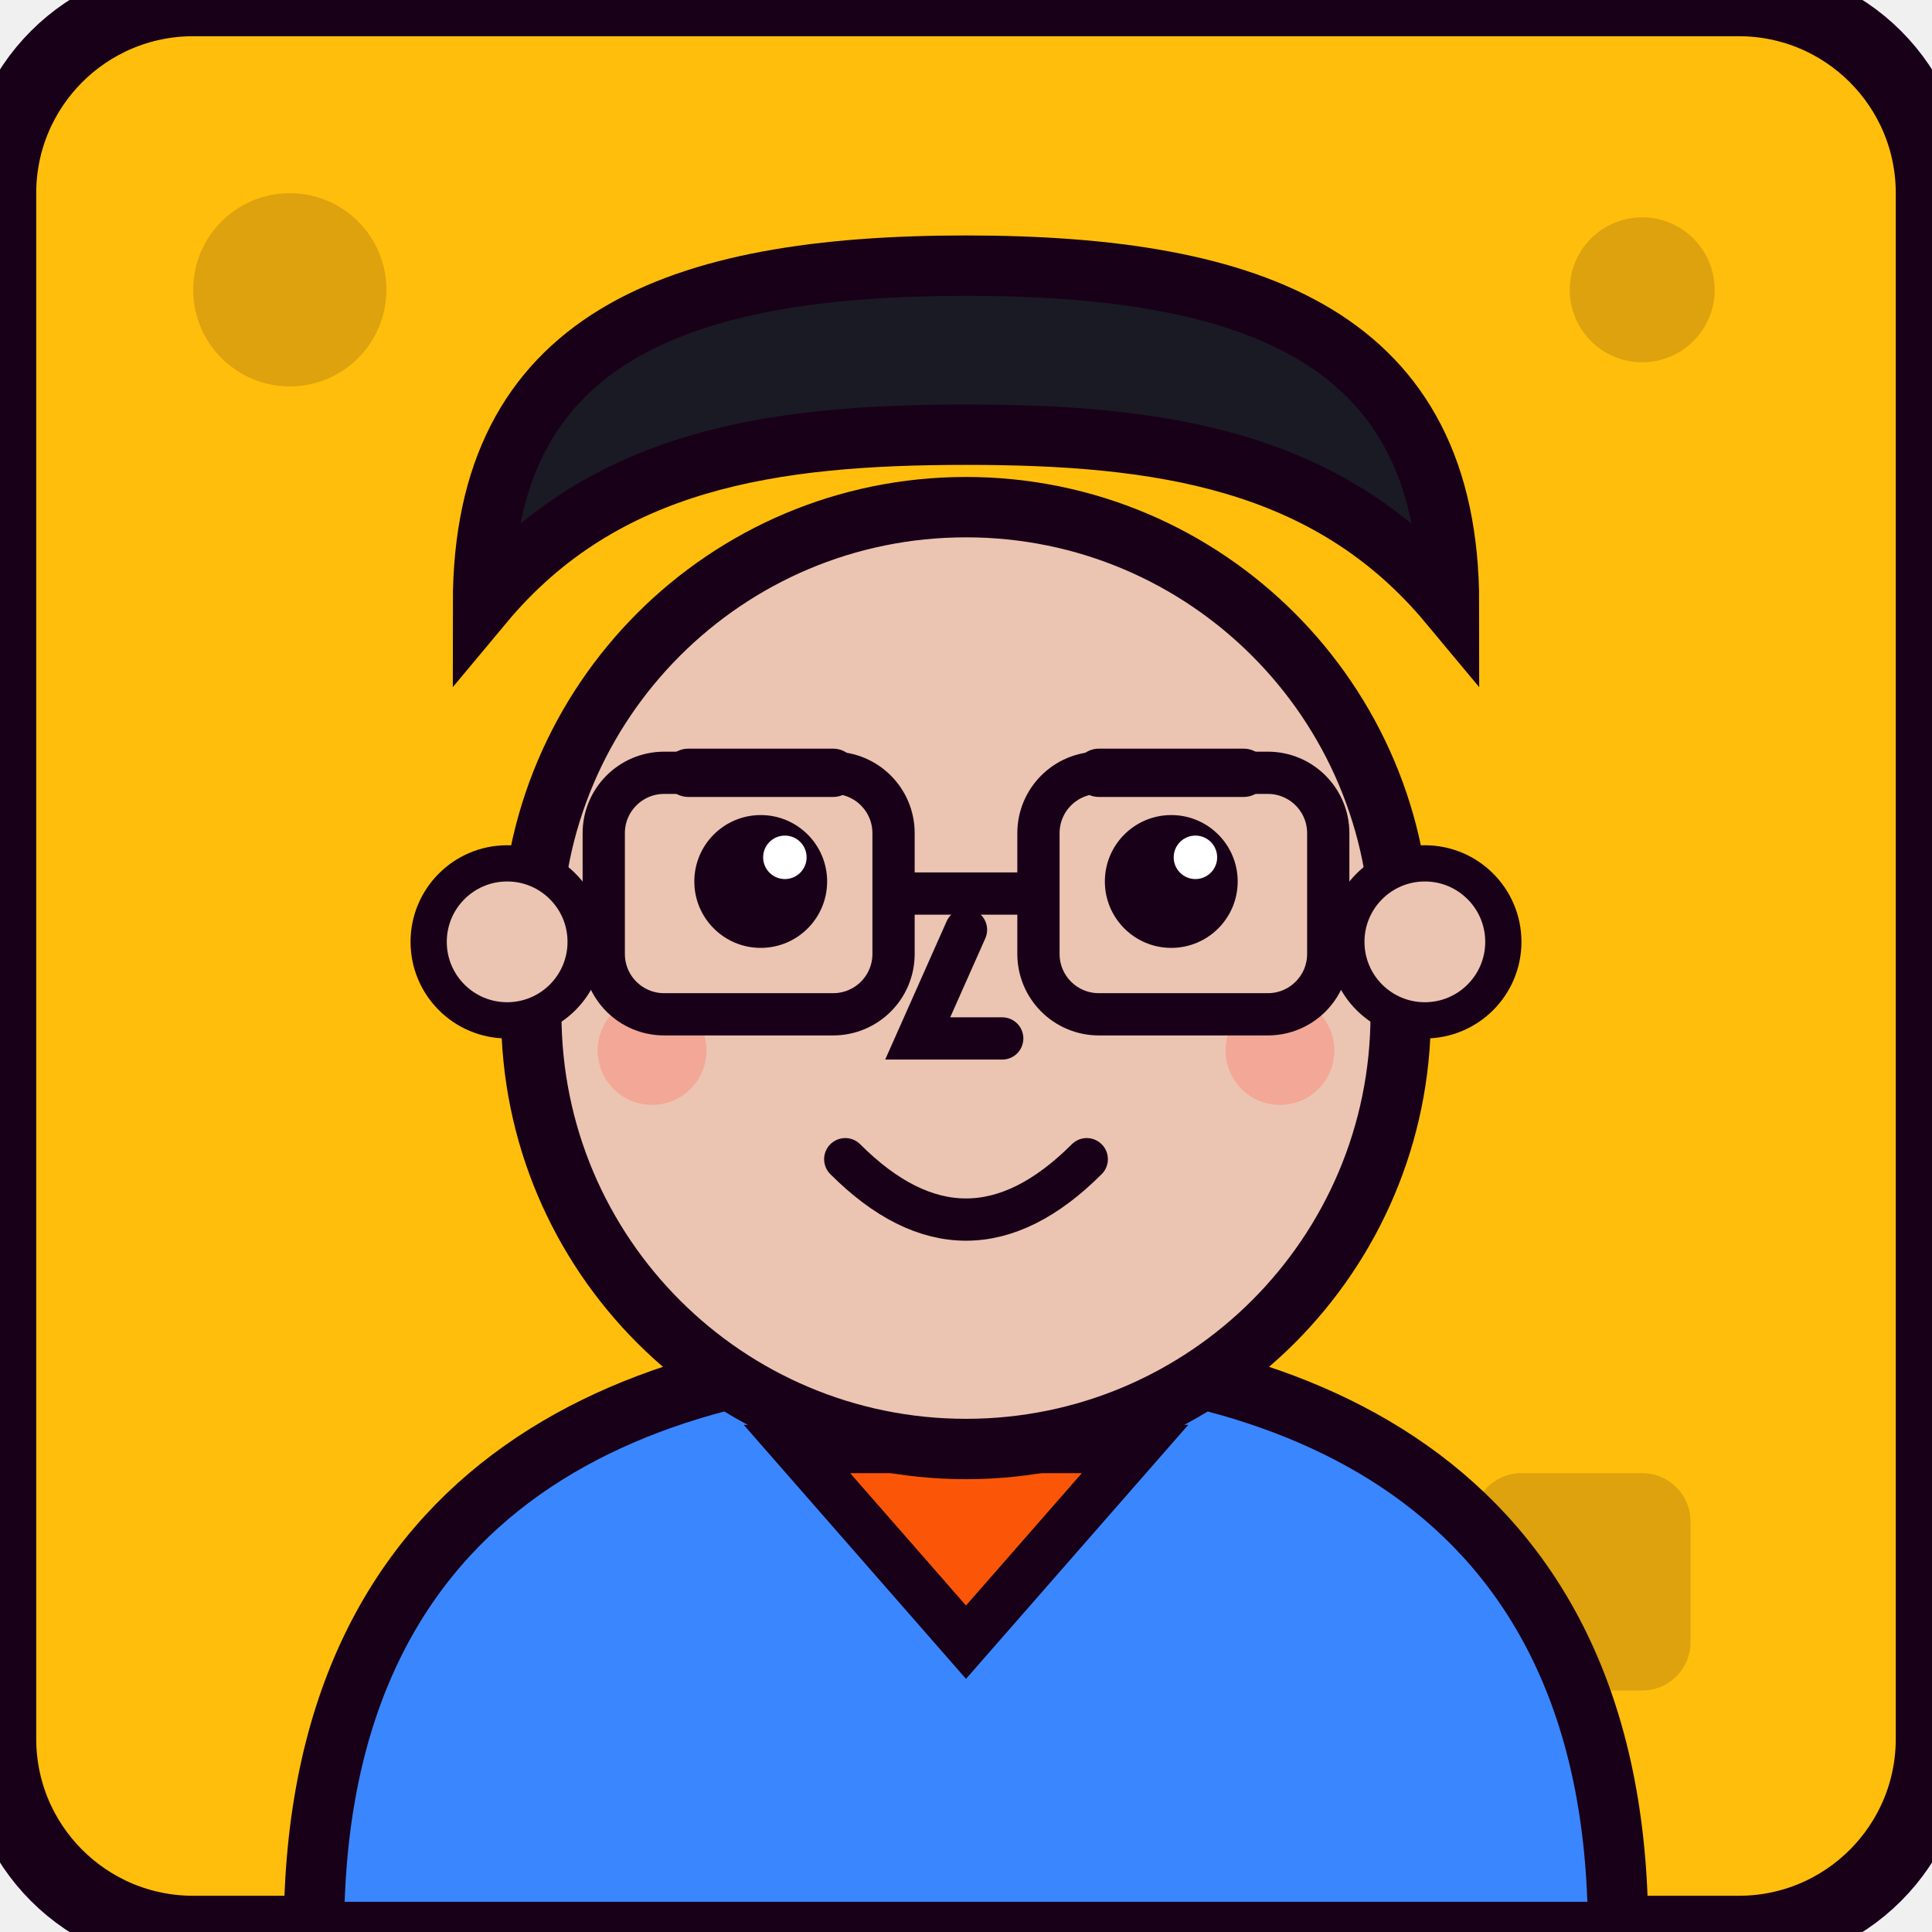
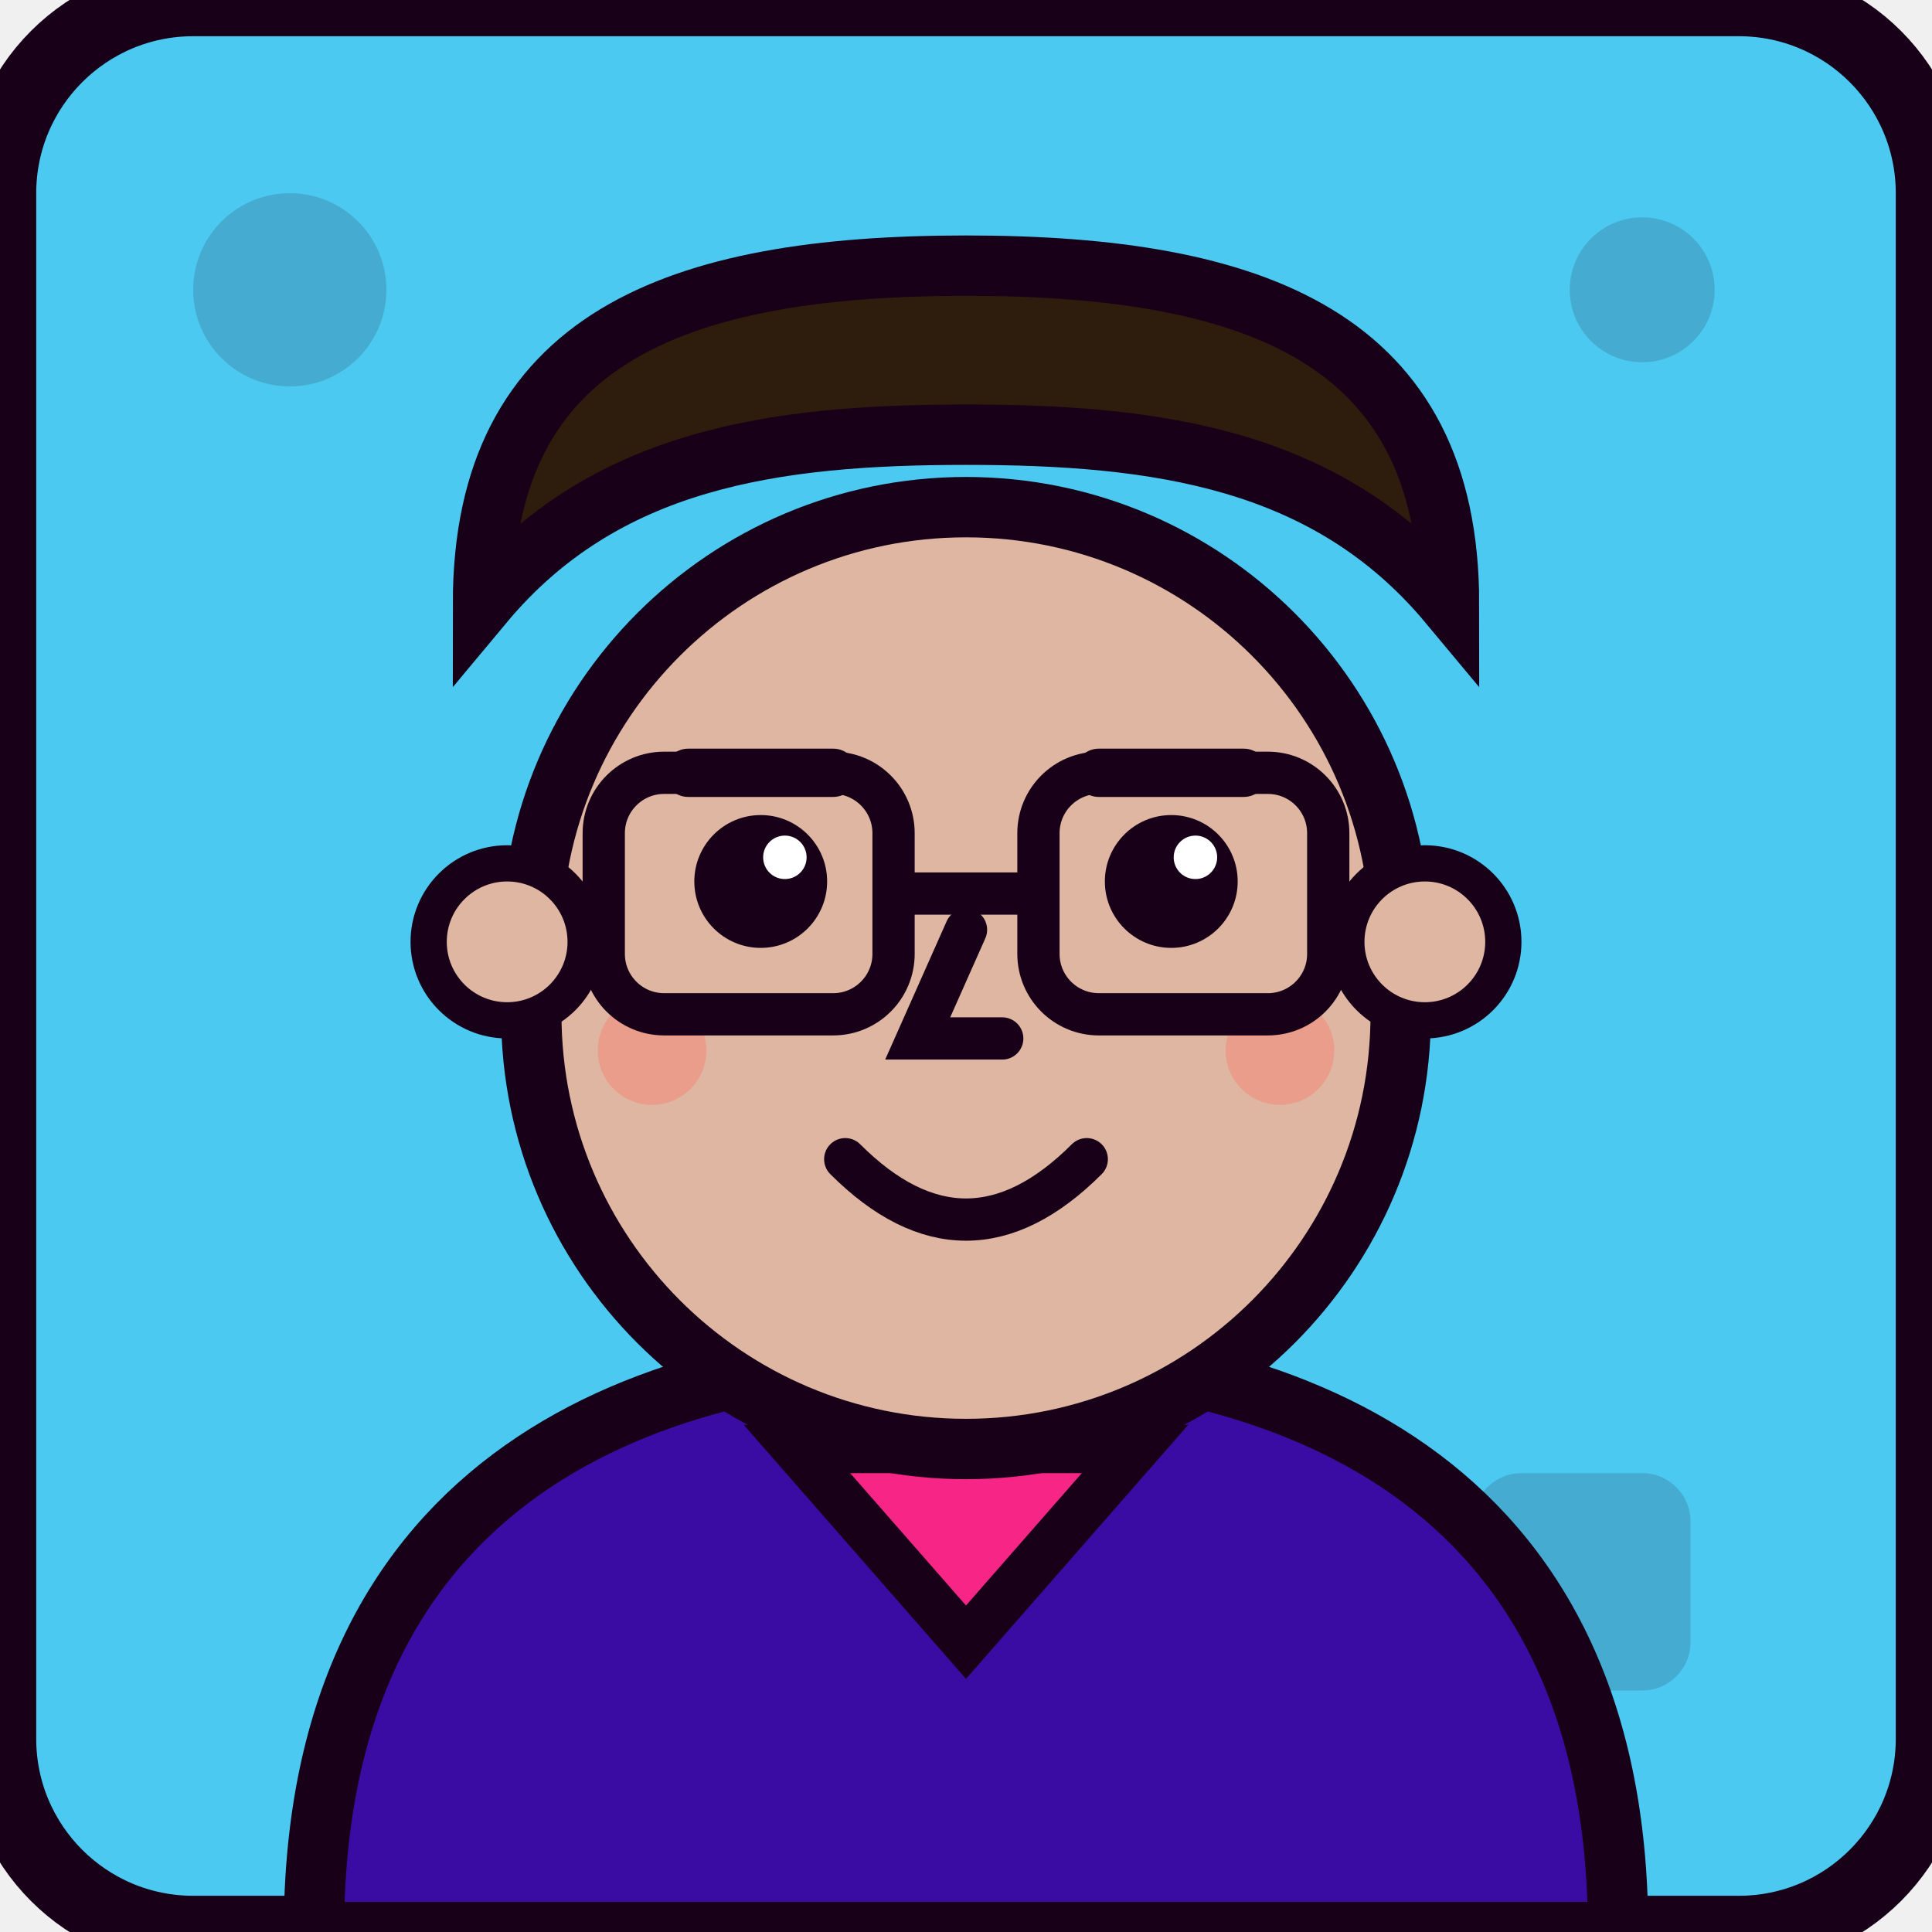
<svg xmlns="http://www.w3.org/2000/svg" viewBox="0 0 160 160" width="100%" height="100%">
-   <rect x="0" y="0" width="160" height="160" rx="16" fill="#FFBE0B" stroke="#190019" stroke-width="6" />
+   <rect x="0" y="0" width="160" height="160" rx="16" fill="#4CC9F0" stroke="#190019" stroke-width="6" />
  <circle cx="24" cy="24" r="8" fill="#190019" opacity="0.15" />
  <circle cx="136" cy="24" r="6" fill="#190019" opacity="0.15" />
  <rect x="122" y="122" width="18" height="18" rx="4" fill="#190019" opacity="0.15" />
-   <path d="M 26 160 C 26 122, 54 112, 80 112 C 106 112, 134 122, 134 160 Z" fill="#3A86FF" stroke="#190019" stroke-width="5" />
-   <path d="M 66 120 L 80 136 L 94 120 Z" fill="#FB5607" stroke="#190019" stroke-width="4" />
-   <rect x="44" y="42" width="72" height="78" rx="36" fill="#ECC4B2" stroke="#190019" stroke-width="5" />
-   <circle cx="42" cy="78" r="6.5" fill="#ECC4B2" stroke="#190019" stroke-width="3" />
-   <circle cx="118" cy="78" r="6.5" fill="#ECC4B2" stroke="#190019" stroke-width="3" />
+   <path d="M 26 160 C 26 122, 54 112, 80 112 C 106 112, 134 122, 134 160 Z" fill="#3A0CA3" stroke="#190019" stroke-width="5" />
+   <path d="M 66 120 L 80 136 L 94 120 Z" fill="#F72585" stroke="#190019" stroke-width="4" />
+   <rect x="44" y="42" width="72" height="78" rx="36" fill="#DFB6A2" stroke="#190019" stroke-width="5" />
+   <circle cx="42" cy="78" r="6.5" fill="#DFB6A2" stroke="#190019" stroke-width="3" />
+   <circle cx="118" cy="78" r="6.5" fill="#DFB6A2" stroke="#190019" stroke-width="3" />
  <path d="M 80 77 L 76 86 L 83 86" fill="none" stroke="#190019" stroke-width="3.5" stroke-linecap="round" />
  <circle cx="54" cy="87" r="4.5" fill="#FF6F61" opacity="0.35" />
  <circle cx="106" cy="87" r="4.5" fill="#FF6F61" opacity="0.35" />
  <path d="M 70 96 Q 80 106 90 96" fill="none" stroke="#190019" stroke-width="3.5" stroke-linecap="round" />
  <circle cx="63" cy="73" r="5.5" fill="#190019" />
  <circle cx="97" cy="73" r="5.5" fill="#190019" />
  <circle cx="65" cy="71" r="1.8" fill="#FFFFFF" />
  <circle cx="99" cy="71" r="1.8" fill="#FFFFFF" />
  <rect x="55" y="62" width="16" height="4" rx="2" fill="#190019" />
  <rect x="89" y="62" width="16" height="4" rx="2" fill="#190019" />
-   <path d="M 40 50 C 40 28, 56 22, 80 22 C 104 22, 120 28, 120 50 C 110 38, 96 36, 80 36 C 64 36, 50 38, 40 50 Z" fill="#1A1A24" stroke="#190019" stroke-width="5" />
+   <path d="M 40 50 C 40 28, 56 22, 80 22 C 104 22, 120 28, 120 50 C 110 38, 96 36, 80 36 C 64 36, 50 38, 40 50 Z" fill="#2E1C0C" stroke="#190019" stroke-width="5" />
  <rect x="50" y="64" width="24" height="20" rx="5" fill="none" stroke="#190019" stroke-width="3.5" />
  <rect x="86" y="64" width="24" height="20" rx="5" fill="none" stroke="#190019" stroke-width="3.5" />
  <line x1="74" y1="74" x2="86" y2="74" stroke="#190019" stroke-width="3.5" />
</svg>
